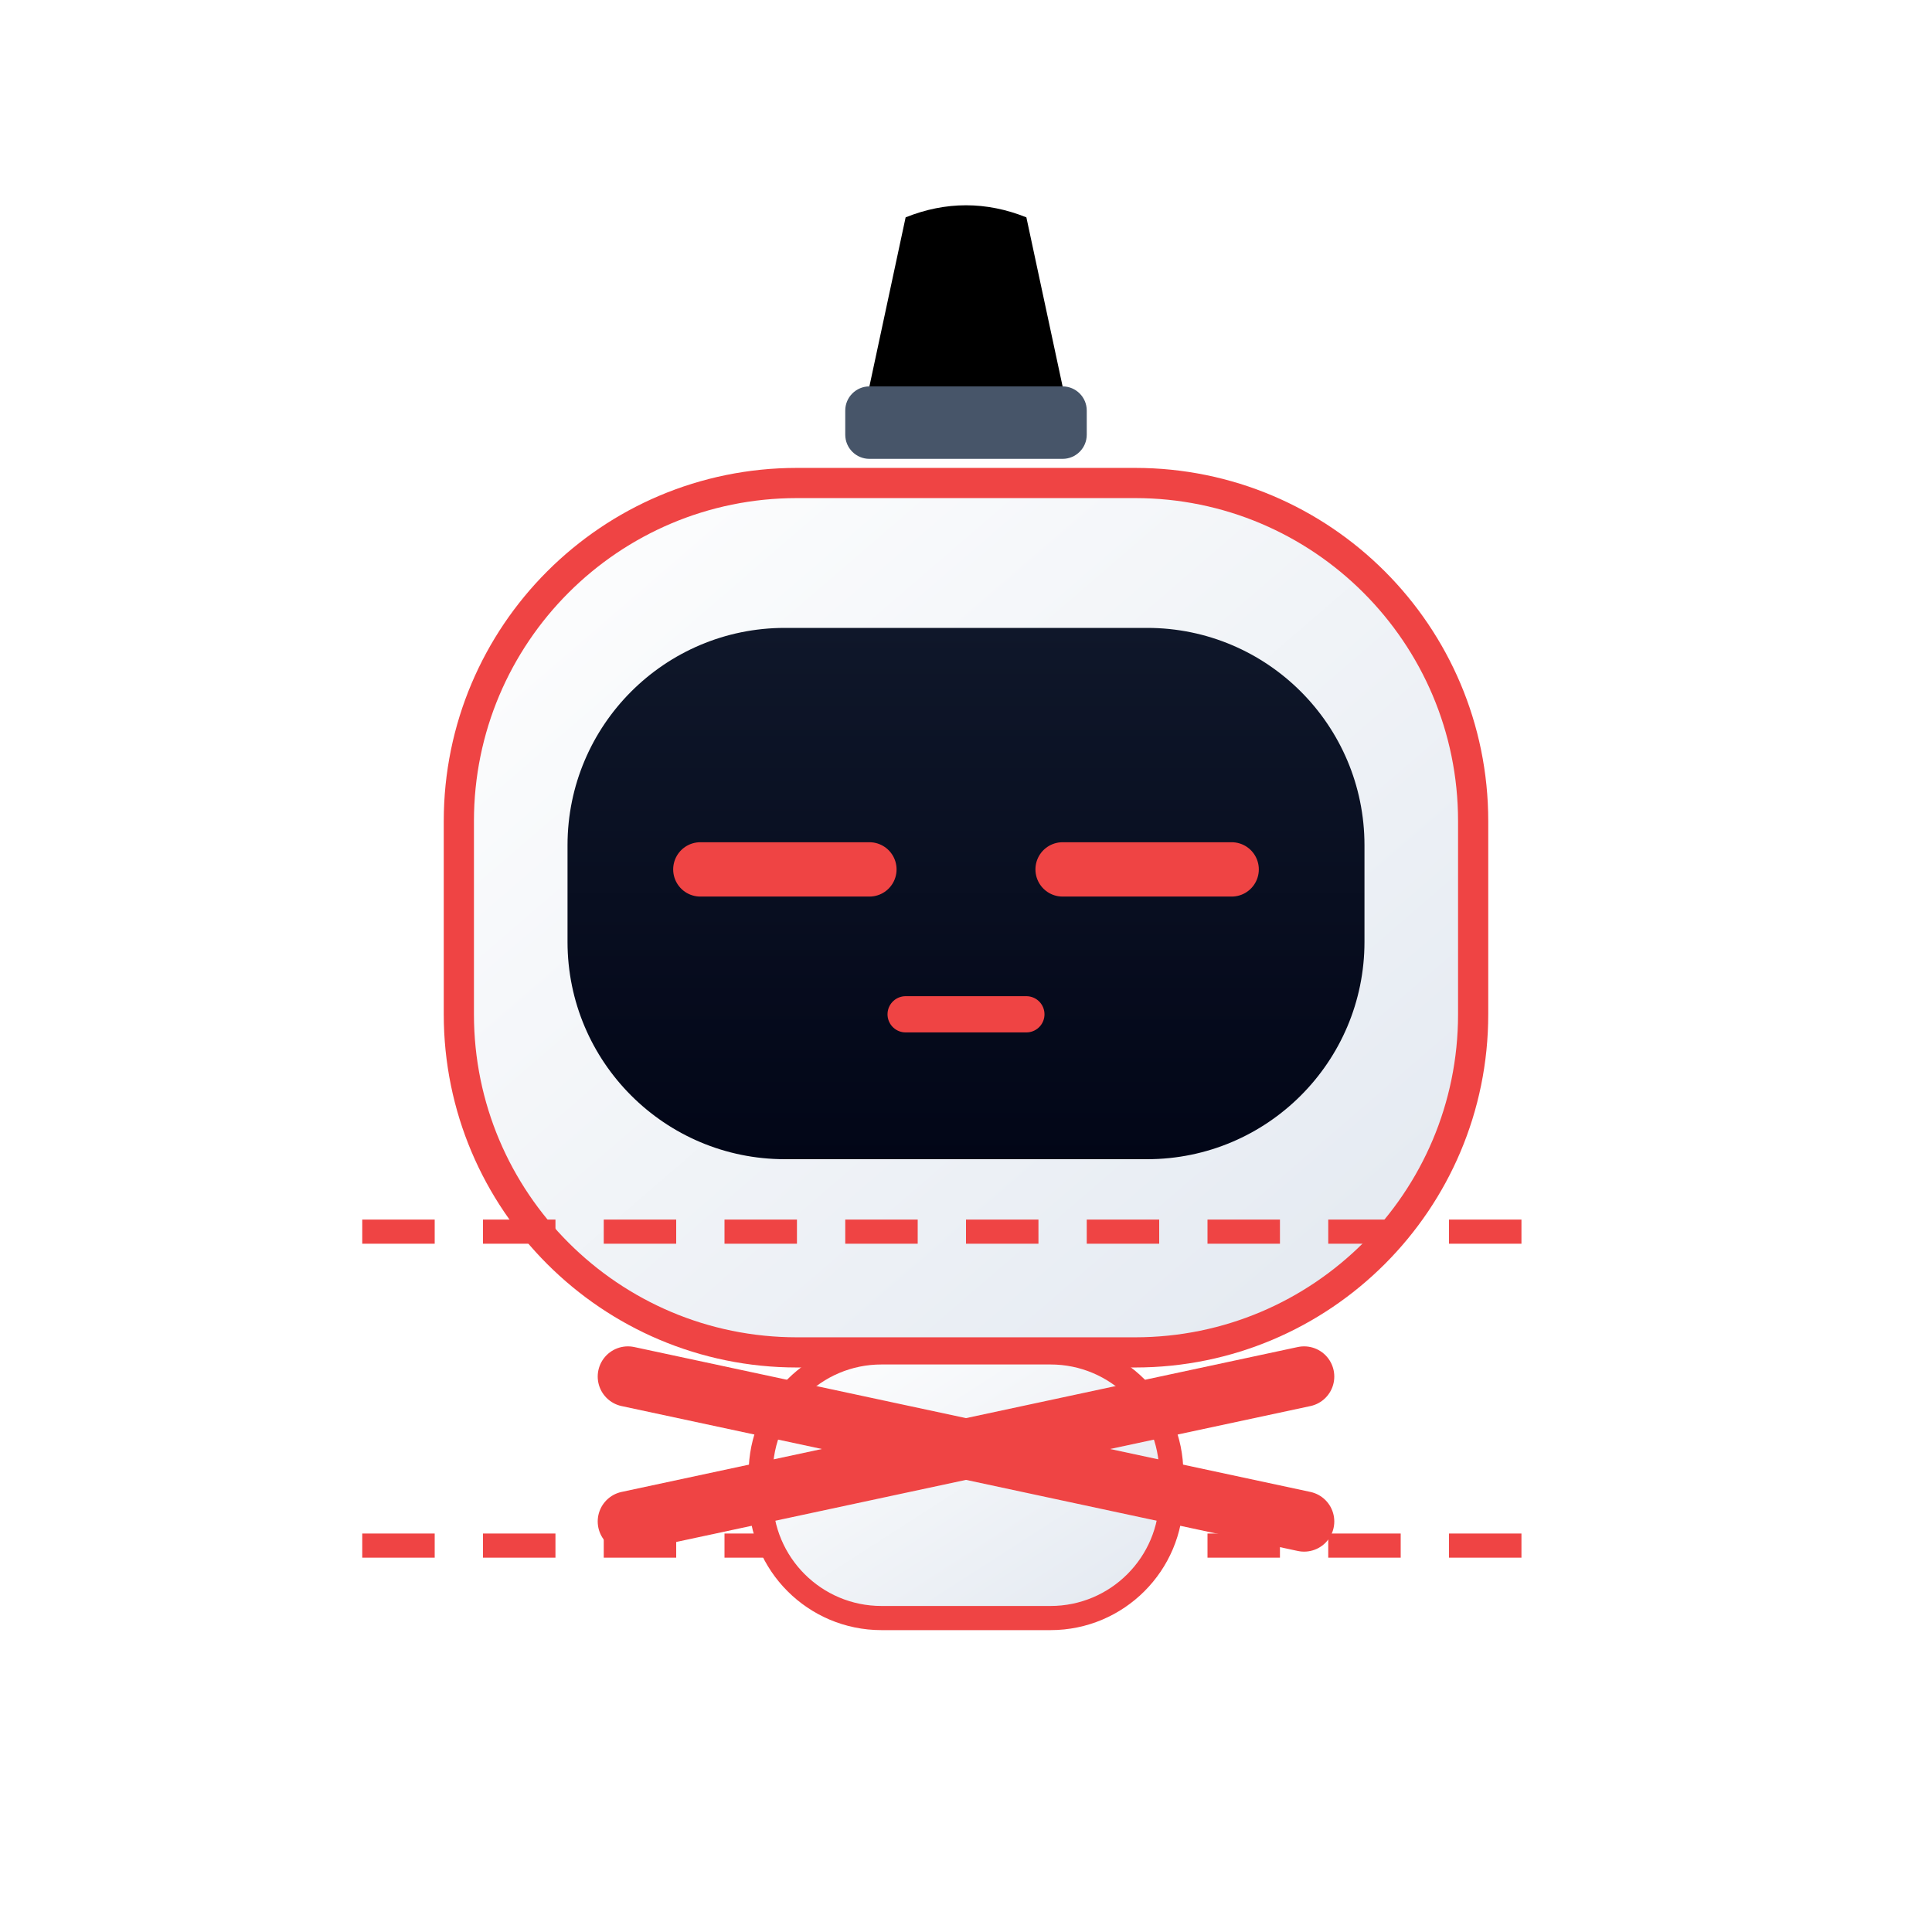
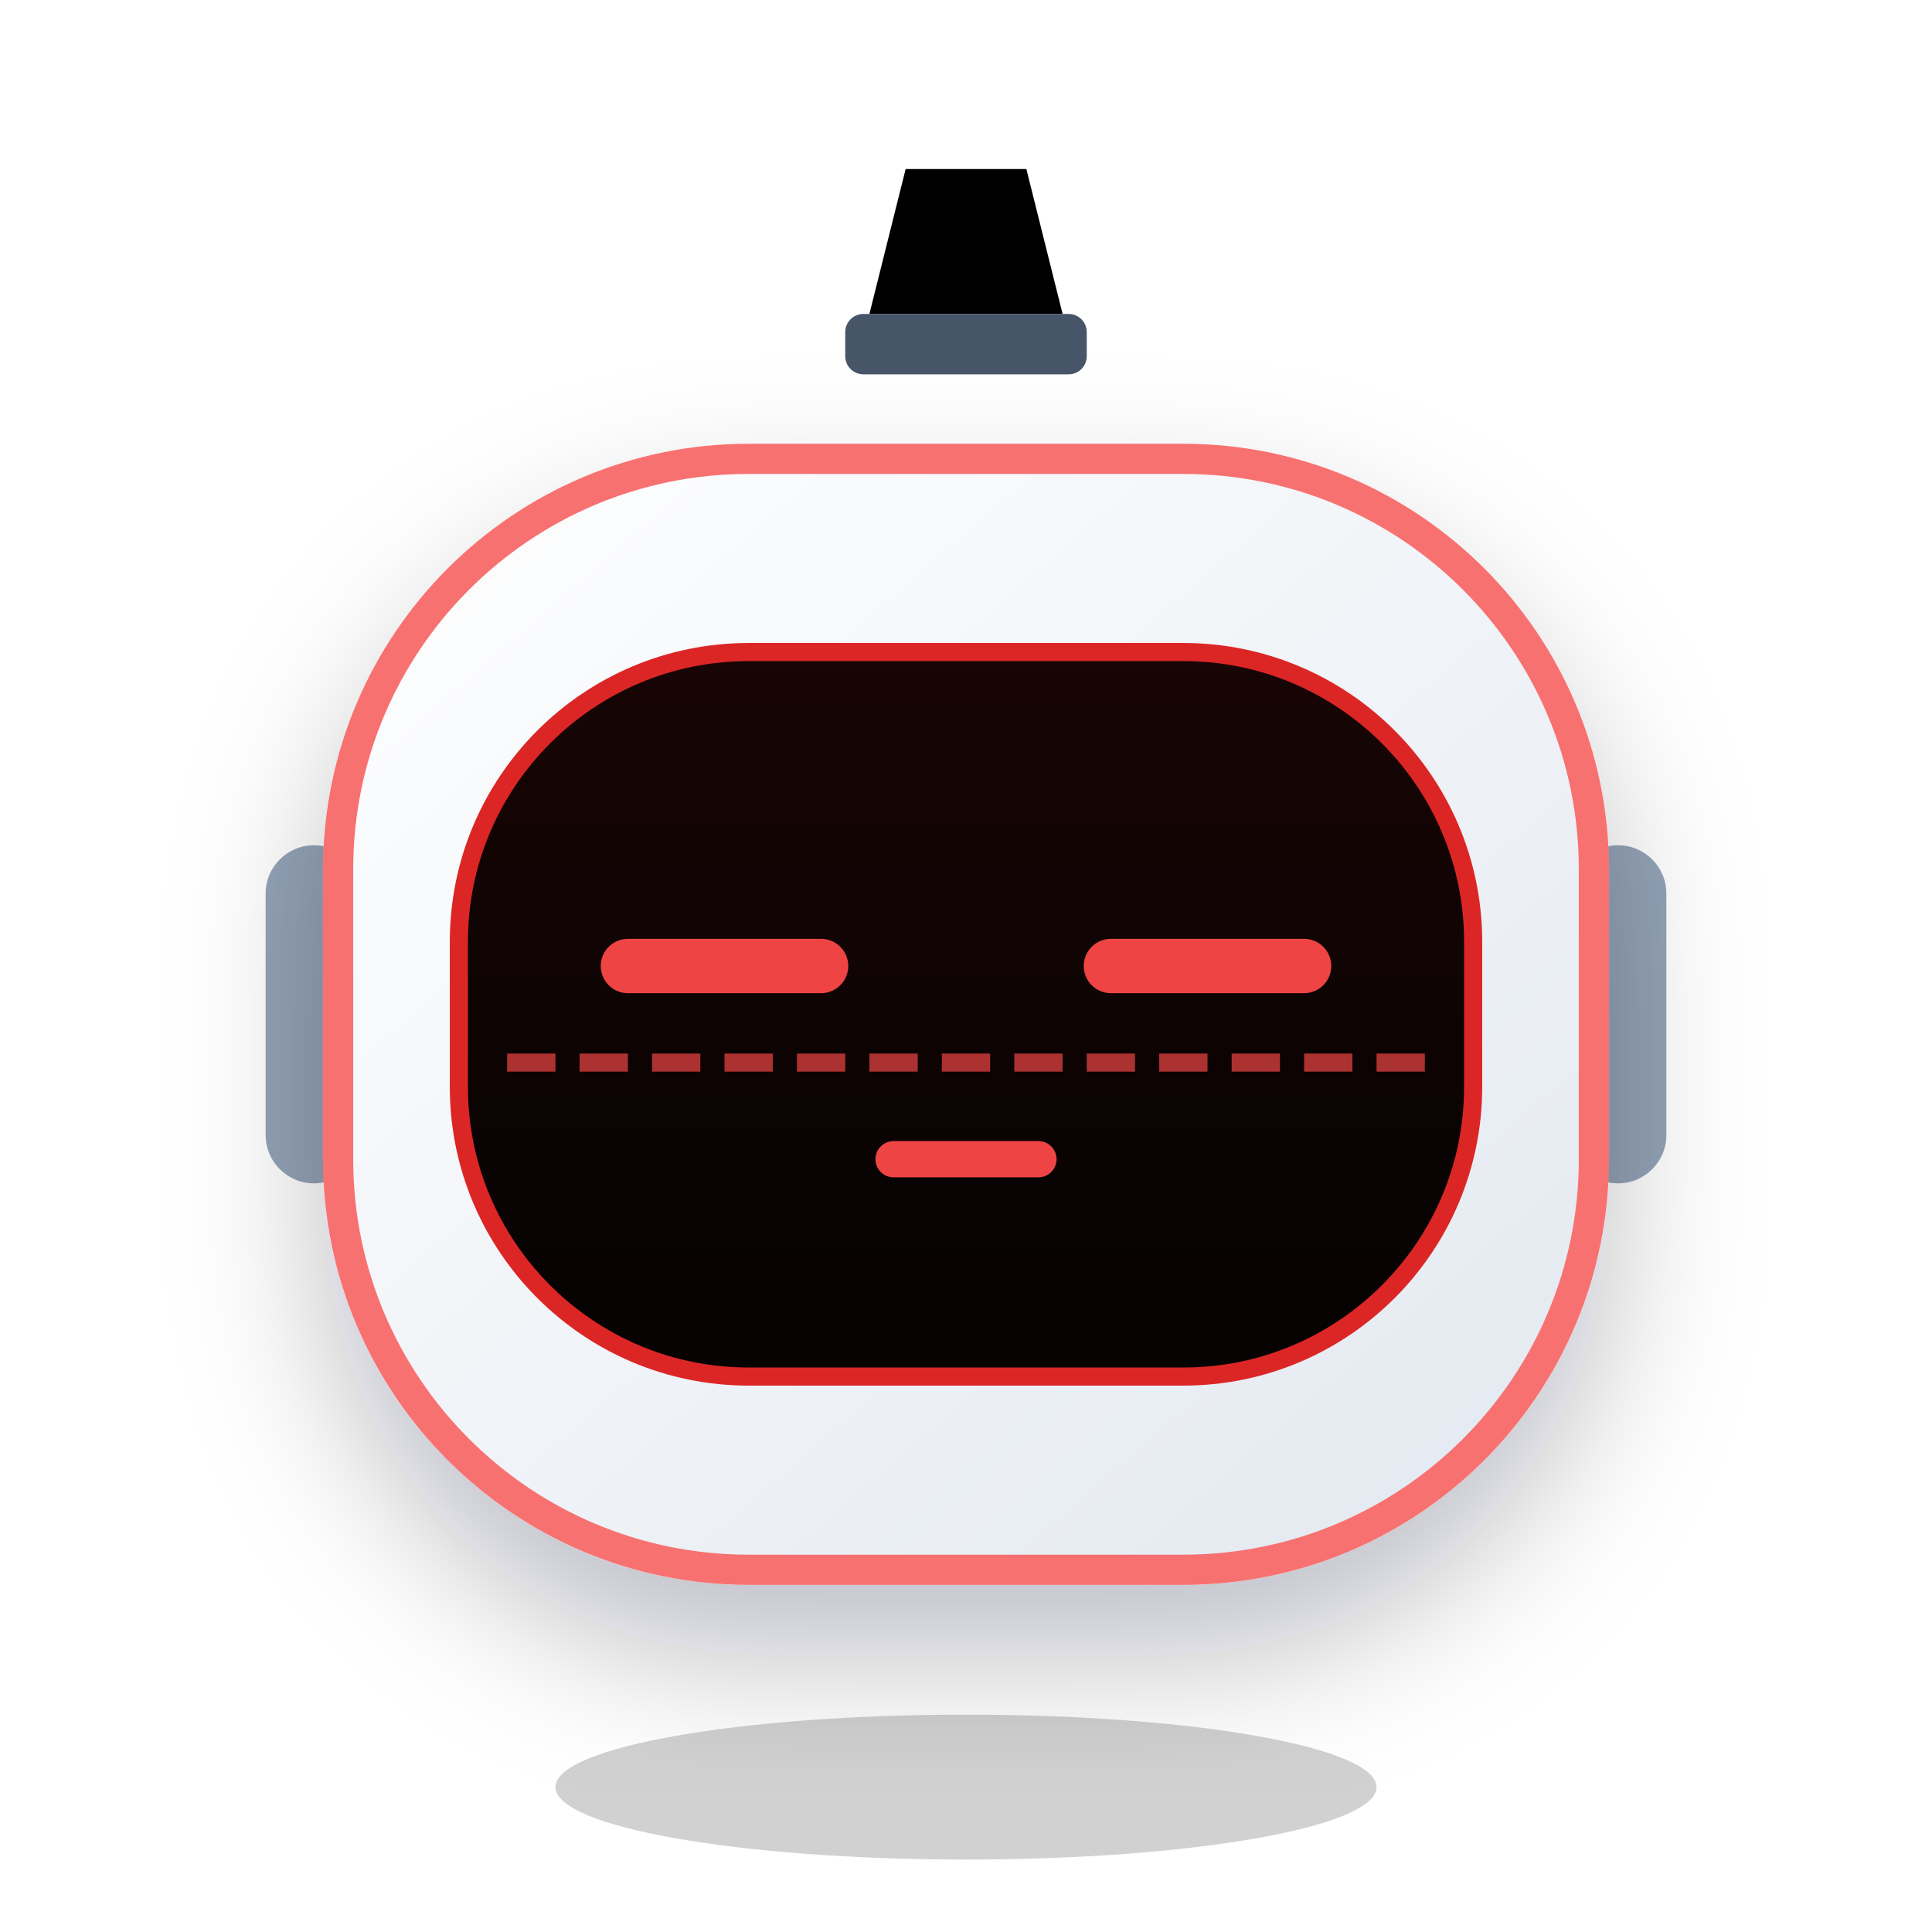
<svg xmlns="http://www.w3.org/2000/svg" viewBox="0 0 160 160" width="100%" height="100%">
  <defs>
-     <linearGradient id="body-grad" x1="0%" y1="0%" x2="100%" y2="100%">
+     <linearGradient id="astro-head-grad" x1="0%" y1="0%" x2="100%" y2="100%">
      <stop offset="0%" stop-color="#ffffff" />
      <stop offset="100%" stop-color="#e2e8f0" />
    </linearGradient>
-     <linearGradient id="visor-glass" x1="0%" y1="0%" x2="0%" y2="100%">
-       <stop offset="0%" stop-color="#0f172a" />
-       <stop offset="100%" stop-color="#020617" />
+     <linearGradient id="astro-visor-dark" x1="0%" y1="0%" x2="0%" y2="100%">
+       <stop offset="0%" stop-color="#180505" />
+       <stop offset="100%" stop-color="#050202" />
    </linearGradient>
+     <filter id="astro-shadow" x="-20%" y="-20%" width="140%" height="140%">
+       <feDropShadow dx="0" dy="6" stdDeviation="6" flood-color="#020617" flood-opacity="0.25" />
+     </filter>
  </defs>
  <style>
-     @keyframes sirenSpin {
-       0%, 100% { fill: #ef4444; filter: drop-shadow(0 0 5px #ef4444); }
-       50% { fill: #fee2e2; filter: none; }
+     @keyframes sirenSpinLight {
+       0%, 100% { fill: #ef4444; filter: drop-shadow(0 0 8px #ef4444); }
+       50% { fill: #7f1d1d; filter: none; }
    }
-     @keyframes barrierPulse {
-       0%, 100% { opacity: 0.8; }
-       50% { opacity: 0.3; }
+     @keyframes sternVibe {
+       0%, 100% { transform: translateY(0); }
+       50% { transform: translateY(-4px); }
    }
-     .siren-beacon { animation: sirenSpin 0.7s infinite; }
-     .barrier-grid { animation: barrierPulse 1.4s ease-in-out infinite; }
+     .siren-top { animation: sirenSpinLight 0.6s infinite ease-in-out; }
+     .head-stern { animation: sternVibe 2s ease-in-out infinite; }
  </style>
-   <path d="M 72 32 L 88 32 L 85 18 Q 80 16 75 18 Z" class="siren-beacon" />
-   <rect x="70" y="32" width="20" height="6" rx="2" fill="#475569" />
-   <rect x="38" y="40" width="84" height="72" rx="28" fill="url(#body-grad)" stroke="#ef4444" stroke-width="2.5" />
-   <rect x="47" y="52" width="66" height="44" rx="18" fill="url(#visor-glass)" />
-   <line x1="58" y1="72" x2="72" y2="72" stroke="#ef4444" stroke-width="4.5" stroke-linecap="round" />
-   <line x1="88" y1="72" x2="102" y2="72" stroke="#ef4444" stroke-width="4.5" stroke-linecap="round" />
-   <line x1="75" y1="84" x2="85" y2="84" stroke="#ef4444" stroke-width="3" stroke-linecap="round" />
-   <g class="barrier-grid">
-     <line x1="30" y1="102" x2="130" y2="102" stroke="#ef4444" stroke-width="2" stroke-dasharray="6 4" />
-     <line x1="30" y1="128" x2="130" y2="128" stroke="#ef4444" stroke-width="2" stroke-dasharray="6 4" />
+   <ellipse cx="80" cy="148" rx="34" ry="6" fill="#000000" opacity="0.18" />
+   <g class="head-stern">
+     <path d="M 72 26 L 88 26 L 85 14 L 75 14 Z" class="siren-top" />
+     <rect x="70" y="26" width="20" height="5" rx="1.5" fill="#475569" />
+     <rect x="22" y="70" width="8" height="28" rx="4" fill="#94a3b8" />
+     <rect x="130" y="70" width="8" height="28" rx="4" fill="#94a3b8" />
+     <rect x="28" y="38" width="104" height="92" rx="34" fill="url(#astro-head-grad)" stroke="#f87171" stroke-width="2.5" filter="url(#astro-shadow)" />
+     <rect x="38" y="54" width="84" height="60" rx="24" fill="url(#astro-visor-dark)" stroke="#dc2626" stroke-width="1.5" />
+     <line x1="52" y1="80" x2="68" y2="80" stroke="#ef4444" stroke-width="4.5" stroke-linecap="round" />
+     <line x1="92" y1="80" x2="108" y2="80" stroke="#ef4444" stroke-width="4.5" stroke-linecap="round" />
+     <line x1="74" y1="96" x2="86" y2="96" stroke="#ef4444" stroke-width="3" stroke-linecap="round" />
+     <line x1="42" y1="88" x2="118" y2="88" stroke="#ef4444" stroke-width="1.5" stroke-dasharray="4 2" opacity="0.7" />
  </g>
-   <rect x="63" y="112" width="34" height="22" rx="10" fill="url(#body-grad)" stroke="#ef4444" stroke-width="2" />
-   <line x1="52" y1="126" x2="108" y2="114" stroke="#ef4444" stroke-width="5" stroke-linecap="round" />
-   <line x1="52" y1="114" x2="108" y2="126" stroke="#ef4444" stroke-width="5" stroke-linecap="round" />
</svg>
